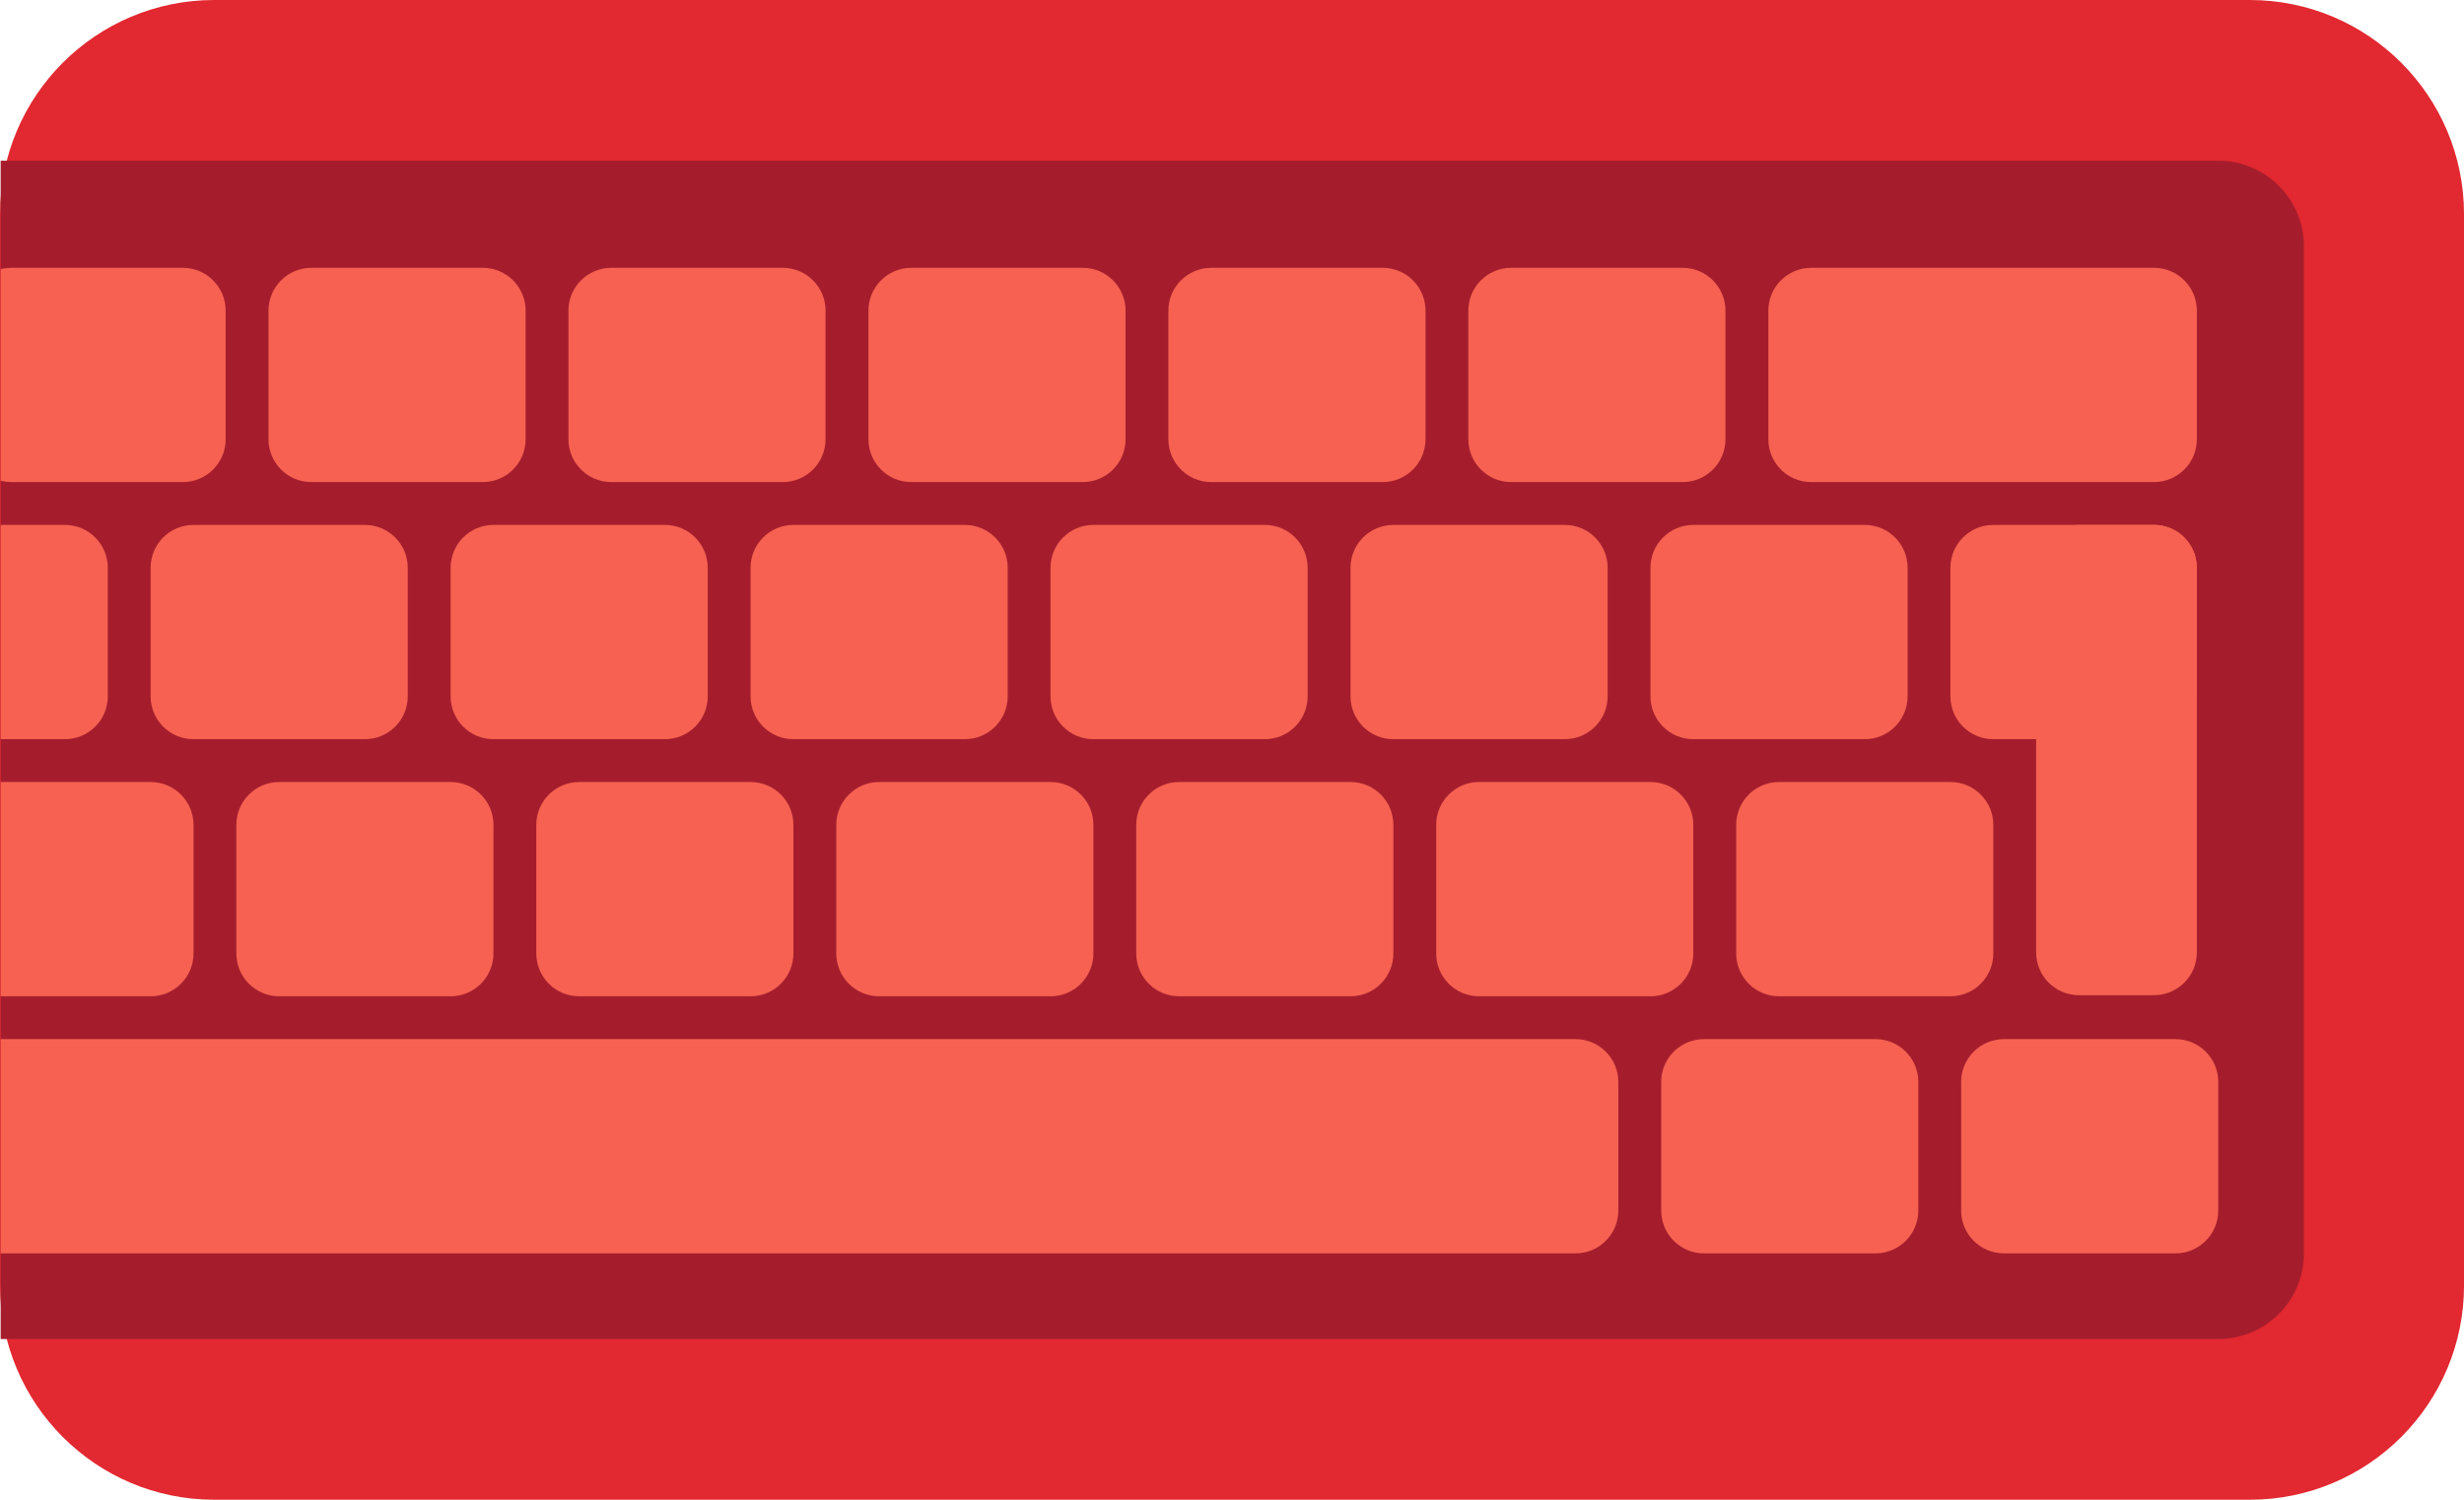
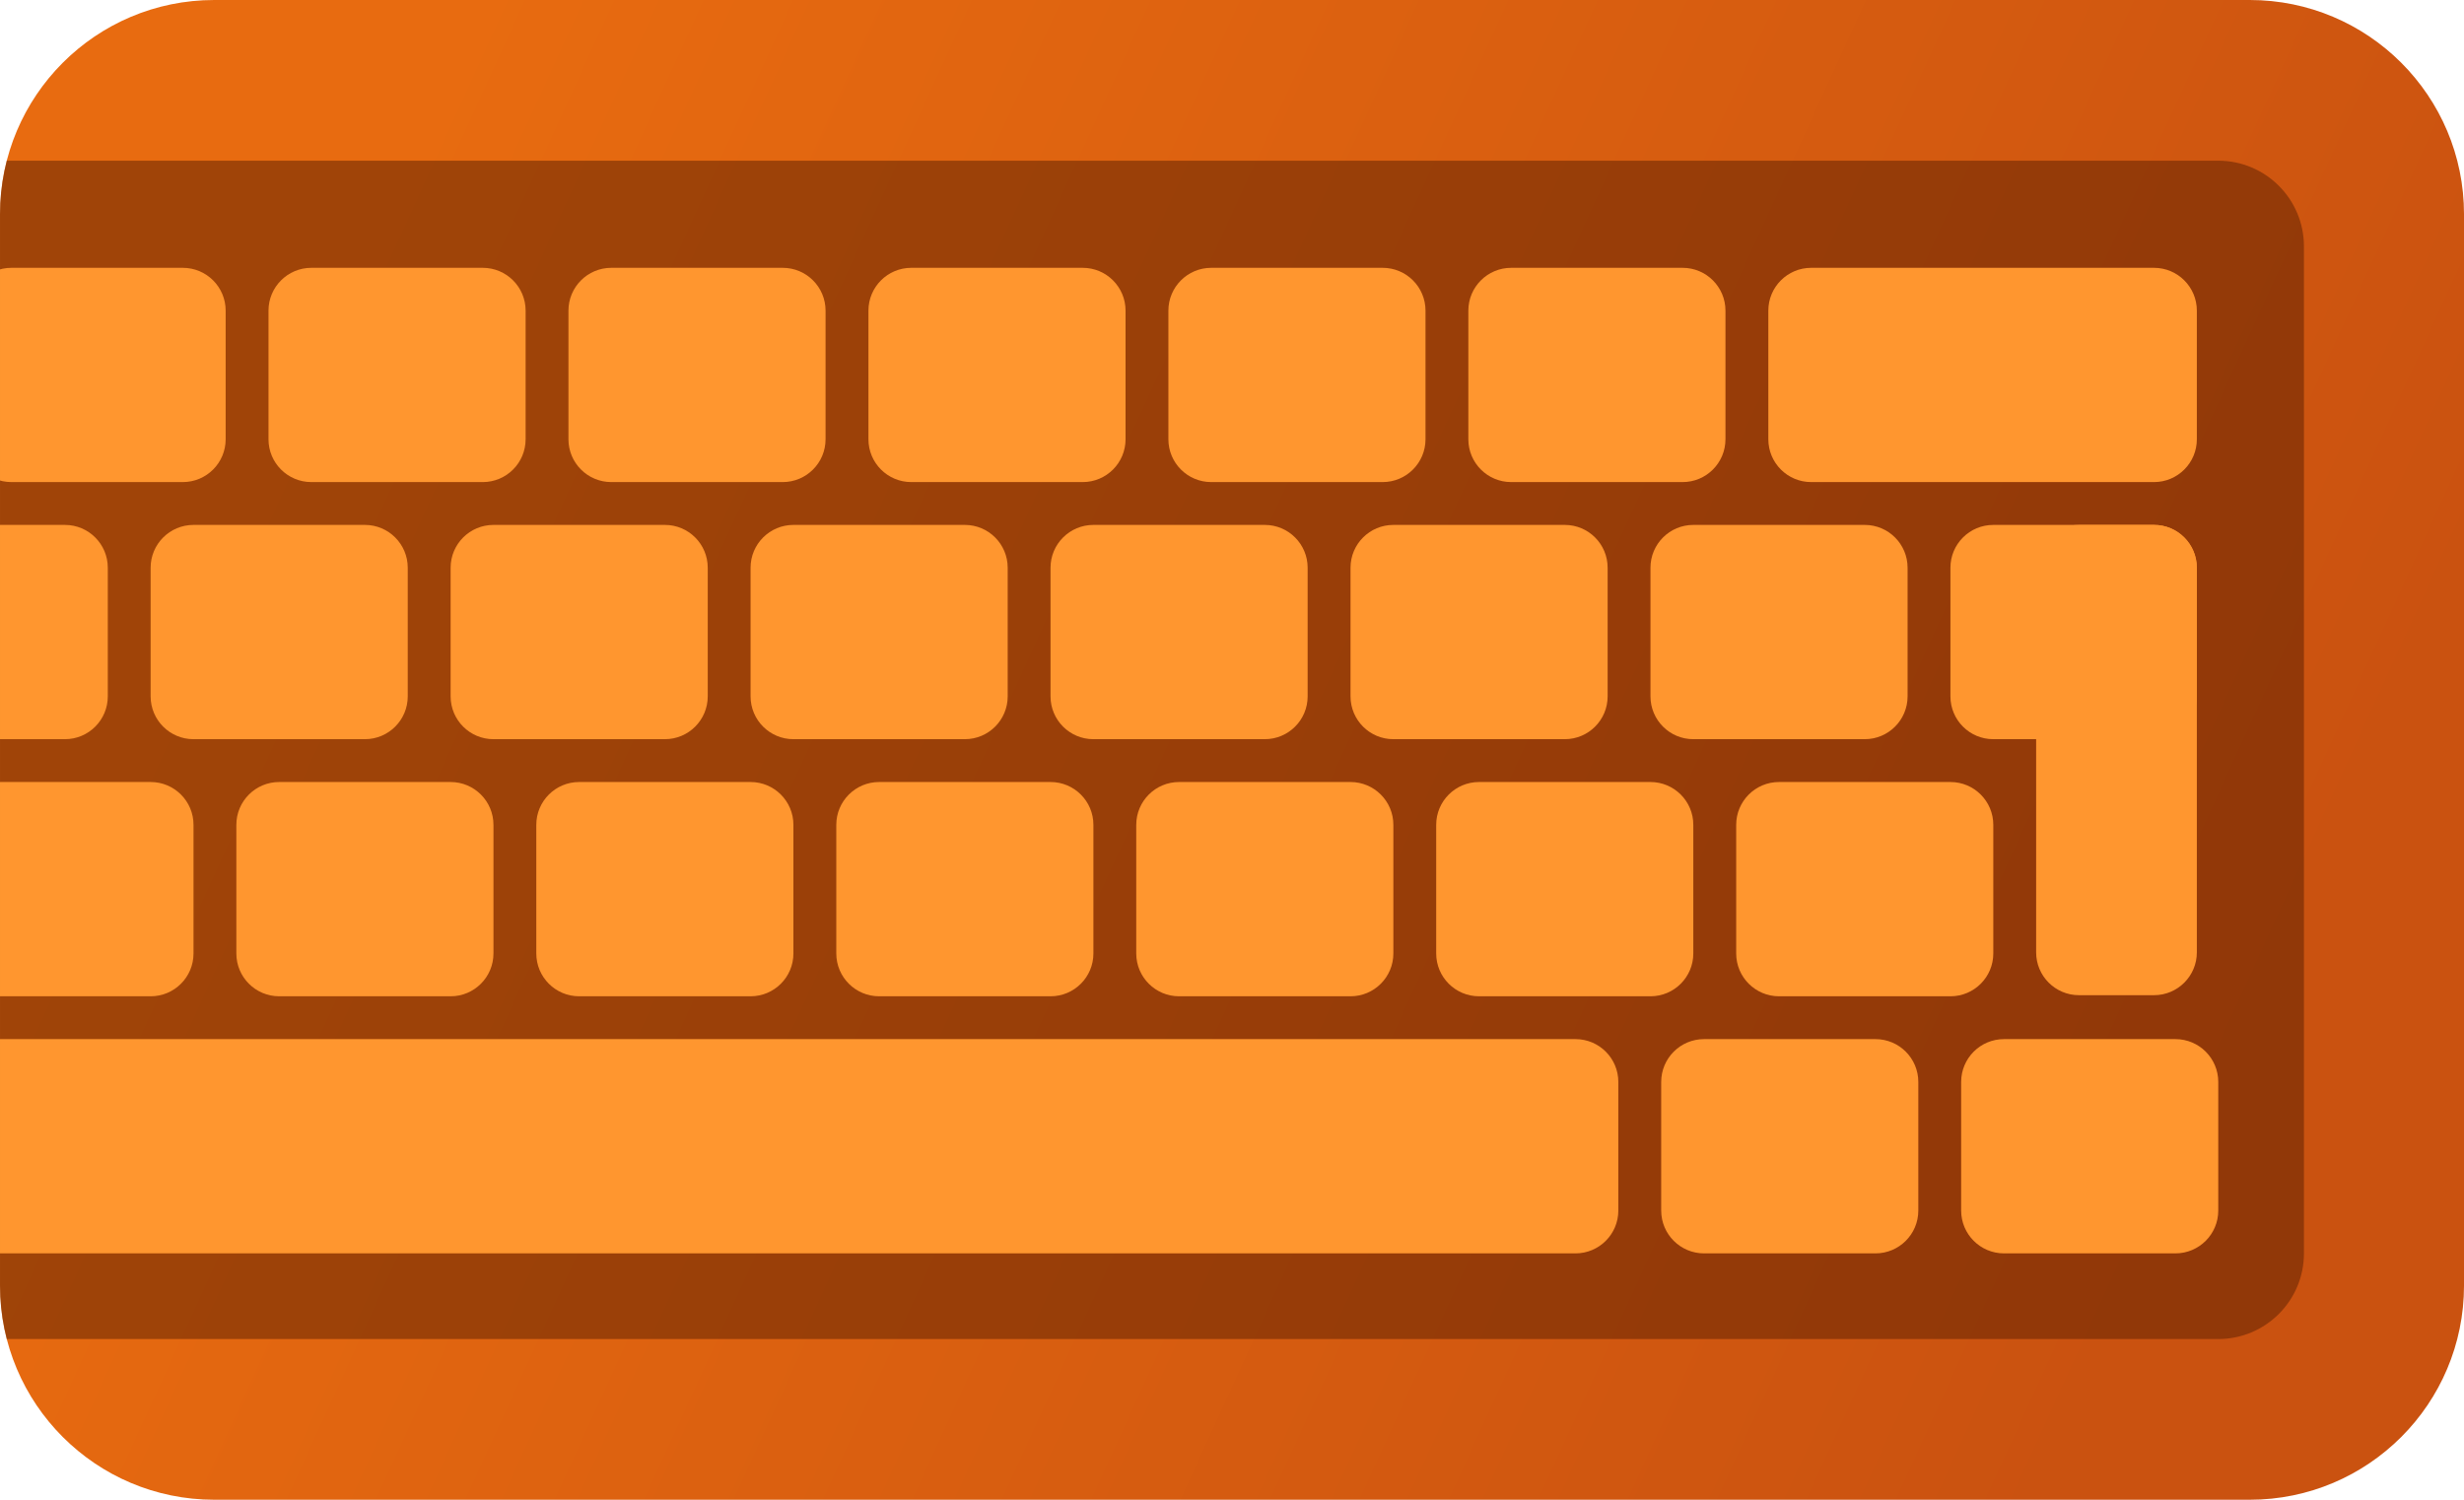
- <svg xmlns="http://www.w3.org/2000/svg" height="140" width="230" version="1.1" id="svg16997">
+ <svg xmlns="http://www.w3.org/2000/svg" xmlns:xlink="http://www.w3.org/1999/xlink" height="140" width="230" version="1.1" id="svg16997">
  <defs id="defs16935">
-     <clipPath clipPathUnits="userSpaceOnUse" id="a">
-       <rect style="fill:#99c1f1;stroke:none;stroke-width:4.763;stroke-linecap:round;stroke-dashoffset:26.4" width="60.854" height="37.042" x="-47.604" y="164.656" ry="2.117" rx="2.117" id="rect16932" />
+     <linearGradient id="linearGradient2">
+       <stop style="stop-color:#e66100;stop-opacity:1" offset="0" id="stop2" />
+       <stop style="stop-color:#c64600;stop-opacity:1" offset="1" id="stop3" />
+     </linearGradient>
+     <clipPath clipPathUnits="userSpaceOnUse" id="clipPath1">
+       <rect style="font-variation-settings:normal;opacity:1;vector-effect:none;fill:#ff7800;fill-opacity:0.939;stroke:none;stroke-width:4.763;stroke-linecap:round;stroke-linejoin:miter;stroke-miterlimit:4;stroke-dasharray:none;stroke-dashoffset:26.4;stroke-opacity:1;-inkscape-stroke:none;stop-color:#000000;stop-opacity:1" width="60.854" height="37.042" x="-47.62" ry="5.292" rx="5.292" id="rect2" y="164.656" />
    </clipPath>
+     <linearGradient xlink:href="#linearGradient2" id="linearGradient3" x1="35" y1="20" x2="210" y2="100" gradientUnits="userSpaceOnUse" />
  </defs>
-   <rect style="font-variation-settings:normal;opacity:1;vector-effect:none;fill:#e01b24;fill-opacity:0.939;stroke:none;stroke-width:18;stroke-linecap:round;stroke-linejoin:miter;stroke-miterlimit:4;stroke-dasharray:none;stroke-dashoffset:26.4;stroke-opacity:1;-inkscape-stroke:none;stop-color:#000000;stop-opacity:1" width="230" height="140" x="0.001" ry="20" rx="20" id="rect16937" y="0" />
-   <g transform="translate(179.982 -622.323) scale(3.77953)" clip-path="url(#a)" id="g16995">
+   <rect style="font-variation-settings:normal;opacity:1;vector-effect:none;fill:url(#linearGradient3);fill-opacity:0.939;stroke:none;stroke-width:18;stroke-linecap:round;stroke-linejoin:miter;stroke-miterlimit:4;stroke-dasharray:none;stroke-dashoffset:26.4;stroke-opacity:1;-inkscape-stroke:none;stop-color:#000000;stop-opacity:1" width="230" height="140" x="0.001" ry="20" rx="20" id="rect16937" y="0" />
+   <g transform="translate(179.982 -622.323) scale(3.77953)" clip-path="url(#clipPath1)" id="g16995">
    <g transform="translate(1.852 .265)" id="g16993">
-       <rect ry="2.117" rx="2.117" y="168.36" x="-52.102" height="29.104" width="59.531" style="display:inline;fill:#a51d2d;fill-opacity:1;stroke:none;stroke-width:1.549;stroke-linecap:round;stroke-linejoin:miter;stroke-miterlimit:4;stroke-dasharray:none;stroke-dashoffset:0;stroke-opacity:1;marker:none;marker-start:none;marker-mid:none;marker-end:none;paint-order:normal" id="rect16939" />
-       <rect style="display:inline;fill:#f66151;fill-opacity:1;stroke:none;stroke-width:1.058;stroke-linecap:round;stroke-linejoin:miter;stroke-miterlimit:4;stroke-dasharray:none;stroke-dashoffset:0;stroke-opacity:1;marker:none;marker-start:none;marker-mid:none;marker-end:none;paint-order:normal" width="6.35" height="5.292" x="-8.71" y="177.356" rx="1.058" ry="1.058" id="rect16941" />
-       <rect style="display:inline;fill:#f66151;fill-opacity:1;stroke:none;stroke-width:1.058;stroke-linecap:round;stroke-linejoin:miter;stroke-miterlimit:4;stroke-dasharray:none;stroke-dashoffset:0;stroke-opacity:1;marker:none;marker-start:none;marker-mid:none;marker-end:none;paint-order:normal" width="6.35" height="5.292" x="-16.118" y="177.356" rx="1.058" ry="1.058" id="rect16943" />
-       <rect style="display:inline;fill:#f66151;fill-opacity:1;stroke:none;stroke-width:1.058;stroke-linecap:round;stroke-linejoin:miter;stroke-miterlimit:4;stroke-dasharray:none;stroke-dashoffset:0;stroke-opacity:1;marker:none;marker-start:none;marker-mid:none;marker-end:none;paint-order:normal" width="6.35" height="5.292" x="-23.527" y="177.356" rx="1.058" ry="1.058" id="rect16945" />
-       <rect style="display:inline;fill:#f66151;fill-opacity:1;stroke:none;stroke-width:1.058;stroke-linecap:round;stroke-linejoin:miter;stroke-miterlimit:4;stroke-dasharray:none;stroke-dashoffset:0;stroke-opacity:1;marker:none;marker-start:none;marker-mid:none;marker-end:none;paint-order:normal" width="6.35" height="5.292" x="-30.935" y="177.356" rx="1.058" ry="1.058" id="rect16947" />
-       <rect style="display:inline;fill:#f66151;fill-opacity:1;stroke:none;stroke-width:1.058;stroke-linecap:round;stroke-linejoin:miter;stroke-miterlimit:4;stroke-dasharray:none;stroke-dashoffset:0;stroke-opacity:1;marker:none;marker-start:none;marker-mid:none;marker-end:none;paint-order:normal" width="6.35" height="5.292" x="-38.343" y="177.356" rx="1.058" ry="1.058" id="rect16949" />
-       <rect style="display:inline;fill:#f66151;fill-opacity:1;stroke:none;stroke-width:1.058;stroke-linecap:round;stroke-linejoin:miter;stroke-miterlimit:4;stroke-dasharray:none;stroke-dashoffset:0;stroke-opacity:1;marker:none;marker-start:none;marker-mid:none;marker-end:none;paint-order:normal" width="6.35" height="5.292" x="-45.752" y="177.356" rx="1.058" ry="1.058" id="rect16951" />
-       <rect style="display:inline;fill:#f66151;fill-opacity:1;stroke:none;stroke-width:1.058;stroke-linecap:round;stroke-linejoin:miter;stroke-miterlimit:4;stroke-dasharray:none;stroke-dashoffset:0;stroke-opacity:1;marker:none;marker-start:none;marker-mid:none;marker-end:none;paint-order:normal" width="6.35" height="5.292" x="-53.16" y="177.356" rx="1.058" ry="1.058" id="rect16953" />
-       <rect y="171.006" x="-5.799" height="5.292" width="10.583" style="display:inline;fill:#f66151;fill-opacity:1;stroke:none;stroke-width:1.058;stroke-linecap:round;stroke-linejoin:miter;stroke-miterlimit:4;stroke-dasharray:none;stroke-dashoffset:0;stroke-opacity:1;marker:none;marker-start:none;marker-mid:none;marker-end:none;paint-order:normal" rx="1.058" ry="1.058" id="rect16955" />
-       <rect style="display:inline;fill:#f66151;fill-opacity:1;stroke:none;stroke-width:1.058;stroke-linecap:round;stroke-linejoin:miter;stroke-miterlimit:4;stroke-dasharray:none;stroke-dashoffset:0;stroke-opacity:1;marker:none;marker-start:none;marker-mid:none;marker-end:none;paint-order:normal" width="6.35" height="5.292" x="-13.208" y="171.006" rx="1.058" ry="1.058" id="rect16957" />
-       <rect y="177.356" x="-1.302" height="5.292" width="6.085" style="display:inline;fill:#f66151;fill-opacity:1;stroke:none;stroke-width:1.058;stroke-linecap:round;stroke-linejoin:miter;stroke-miterlimit:4;stroke-dasharray:none;stroke-dashoffset:0;stroke-opacity:1;marker:none;marker-start:none;marker-mid:none;marker-end:none;paint-order:normal" rx="1.058" ry="1.058" id="rect16959" />
-       <rect style="display:inline;fill:#f66151;fill-opacity:1;stroke:none;stroke-width:1.058;stroke-linecap:round;stroke-linejoin:miter;stroke-miterlimit:4;stroke-dasharray:none;stroke-dashoffset:0;stroke-opacity:1;marker:none;marker-start:none;marker-mid:none;marker-end:none;paint-order:normal" width="3.969" height="11.615" x=".815" y="177.356" rx="1.058" ry="1.058" id="rect16961" />
-       <rect style="display:inline;fill:#f66151;fill-opacity:1;stroke:none;stroke-width:1.058;stroke-linecap:round;stroke-linejoin:miter;stroke-miterlimit:4;stroke-dasharray:none;stroke-dashoffset:0;stroke-opacity:1;marker:none;marker-start:none;marker-mid:none;marker-end:none;paint-order:normal" width="6.35" height="5.292" x="-20.616" y="171.006" rx="1.058" ry="1.058" id="rect16963" />
-       <rect style="display:inline;fill:#f66151;fill-opacity:1;stroke:none;stroke-width:1.058;stroke-linecap:round;stroke-linejoin:miter;stroke-miterlimit:4;stroke-dasharray:none;stroke-dashoffset:0;stroke-opacity:1;marker:none;marker-start:none;marker-mid:none;marker-end:none;paint-order:normal" width="6.35" height="5.292" x="-28.024" y="171.006" rx="1.058" ry="1.058" id="rect16965" />
-       <rect style="display:inline;fill:#f66151;fill-opacity:1;stroke:none;stroke-width:1.058;stroke-linecap:round;stroke-linejoin:miter;stroke-miterlimit:4;stroke-dasharray:none;stroke-dashoffset:0;stroke-opacity:1;marker:none;marker-start:none;marker-mid:none;marker-end:none;paint-order:normal" width="6.35" height="5.292" x="-35.433" y="171.006" rx="1.058" ry="1.058" id="rect16967" />
-       <rect style="display:inline;fill:#f66151;fill-opacity:1;stroke:none;stroke-width:1.058;stroke-linecap:round;stroke-linejoin:miter;stroke-miterlimit:4;stroke-dasharray:none;stroke-dashoffset:0;stroke-opacity:1;marker:none;marker-start:none;marker-mid:none;marker-end:none;paint-order:normal" width="6.35" height="5.292" x="-42.841" y="171.006" rx="1.058" ry="1.058" id="rect16969" />
-       <rect style="display:inline;fill:#f66151;fill-opacity:1;stroke:none;stroke-width:1.058;stroke-linecap:round;stroke-linejoin:miter;stroke-miterlimit:4;stroke-dasharray:none;stroke-dashoffset:0;stroke-opacity:1;marker:none;marker-start:none;marker-mid:none;marker-end:none;paint-order:normal" width="6.35" height="5.292" x="-50.249" y="171.006" rx="1.058" ry="1.058" id="rect16971" />
-       <rect style="display:inline;fill:#f66151;fill-opacity:1;stroke:none;stroke-width:1.058;stroke-linecap:round;stroke-linejoin:miter;stroke-miterlimit:4;stroke-dasharray:none;stroke-dashoffset:0;stroke-opacity:1;marker:none;marker-start:none;marker-mid:none;marker-end:none;paint-order:normal" width="6.35" height="5.292" x="-6.593" y="183.706" rx="1.058" ry="1.058" id="rect16973" />
-       <rect style="display:inline;fill:#f66151;fill-opacity:1;stroke:none;stroke-width:1.058;stroke-linecap:round;stroke-linejoin:miter;stroke-miterlimit:4;stroke-dasharray:none;stroke-dashoffset:0;stroke-opacity:1;marker:none;marker-start:none;marker-mid:none;marker-end:none;paint-order:normal" width="6.35" height="5.292" x="-14.002" y="183.706" rx="1.058" ry="1.058" id="rect16975" />
-       <rect style="display:inline;fill:#f66151;fill-opacity:1;stroke:none;stroke-width:1.058;stroke-linecap:round;stroke-linejoin:miter;stroke-miterlimit:4;stroke-dasharray:none;stroke-dashoffset:0;stroke-opacity:1;marker:none;marker-start:none;marker-mid:none;marker-end:none;paint-order:normal" width="6.35" height="5.292" x="-21.41" y="183.706" rx="1.058" ry="1.058" id="rect16977" />
-       <rect style="display:inline;fill:#f66151;fill-opacity:1;stroke:none;stroke-width:1.058;stroke-linecap:round;stroke-linejoin:miter;stroke-miterlimit:4;stroke-dasharray:none;stroke-dashoffset:0;stroke-opacity:1;marker:none;marker-start:none;marker-mid:none;marker-end:none;paint-order:normal" width="6.35" height="5.292" x="-28.818" y="183.706" rx="1.058" ry="1.058" id="rect16979" />
-       <rect style="display:inline;fill:#f66151;fill-opacity:1;stroke:none;stroke-width:1.058;stroke-linecap:round;stroke-linejoin:miter;stroke-miterlimit:4;stroke-dasharray:none;stroke-dashoffset:0;stroke-opacity:1;marker:none;marker-start:none;marker-mid:none;marker-end:none;paint-order:normal" width="6.35" height="5.292" x="-36.227" y="183.706" rx="1.058" ry="1.058" id="rect16981" />
-       <rect style="display:inline;fill:#f66151;fill-opacity:1;stroke:none;stroke-width:1.058;stroke-linecap:round;stroke-linejoin:miter;stroke-miterlimit:4;stroke-dasharray:none;stroke-dashoffset:0;stroke-opacity:1;marker:none;marker-start:none;marker-mid:none;marker-end:none;paint-order:normal" width="6.35" height="5.292" x="-43.635" y="183.706" rx="1.058" ry="1.058" id="rect16983" />
-       <rect style="display:inline;fill:#f66151;fill-opacity:1;stroke:none;stroke-width:1.058;stroke-linecap:round;stroke-linejoin:miter;stroke-miterlimit:4;stroke-dasharray:none;stroke-dashoffset:0;stroke-opacity:1;marker:none;marker-start:none;marker-mid:none;marker-end:none;paint-order:normal" width="6.35" height="5.292" x="-51.043" y="183.706" rx="1.058" ry="1.058" id="rect16985" />
-       <rect style="display:inline;fill:#f66151;fill-opacity:1;stroke:none;stroke-width:1.058;stroke-linecap:round;stroke-linejoin:miter;stroke-miterlimit:4;stroke-dasharray:none;stroke-dashoffset:0;stroke-opacity:1;marker:none;marker-start:none;marker-mid:none;marker-end:none;paint-order:normal" width="6.35" height="5.292" x="-1.037" y="190.056" rx="1.058" ry="1.058" id="rect16987" />
-       <rect style="display:inline;fill:#f66151;fill-opacity:1;stroke:none;stroke-width:1.058;stroke-linecap:round;stroke-linejoin:miter;stroke-miterlimit:4;stroke-dasharray:none;stroke-dashoffset:0;stroke-opacity:1;marker:none;marker-start:none;marker-mid:none;marker-end:none;paint-order:normal" width="6.35" height="5.292" x="-8.445" y="190.056" rx="1.058" ry="1.058" id="rect16989" />
-       <rect style="display:inline;fill:#f66151;fill-opacity:1;stroke:none;stroke-width:1.058;stroke-linecap:round;stroke-linejoin:miter;stroke-miterlimit:4;stroke-dasharray:none;stroke-dashoffset:0;stroke-opacity:1;marker:none;marker-start:none;marker-mid:none;marker-end:none;paint-order:normal" width="42.598" height="5.292" x="-52.102" y="190.056" rx="1.058" ry="1.058" id="rect16991" />
+       <rect ry="2.117" rx="2.117" y="168.36" x="-52.102" height="29.104" width="59.531" style="display:inline;fill:#5c2000;fill-opacity:0.512;stroke:none;stroke-width:1.549;stroke-linecap:round;stroke-linejoin:miter;stroke-miterlimit:4;stroke-dasharray:none;stroke-dashoffset:0;stroke-opacity:1;marker:none;marker-start:none;marker-mid:none;marker-end:none;paint-order:normal" id="rect16939" />
+       <rect style="display:inline;fill:#ff962f;fill-opacity:1;stroke:none;stroke-width:1.058;stroke-linecap:round;stroke-linejoin:miter;stroke-miterlimit:4;stroke-dasharray:none;stroke-dashoffset:0;stroke-opacity:1;marker:none;marker-start:none;marker-mid:none;marker-end:none;paint-order:normal" width="6.35" height="5.292" x="-8.71" y="177.356" rx="1.058" ry="1.058" id="rect16941" />
+       <rect style="display:inline;fill:#ff962f;fill-opacity:1;stroke:none;stroke-width:1.058;stroke-linecap:round;stroke-linejoin:miter;stroke-miterlimit:4;stroke-dasharray:none;stroke-dashoffset:0;stroke-opacity:1;marker:none;marker-start:none;marker-mid:none;marker-end:none;paint-order:normal" width="6.35" height="5.292" x="-16.118" y="177.356" rx="1.058" ry="1.058" id="rect16943" />
+       <rect style="display:inline;fill:#ff962f;fill-opacity:1;stroke:none;stroke-width:1.058;stroke-linecap:round;stroke-linejoin:miter;stroke-miterlimit:4;stroke-dasharray:none;stroke-dashoffset:0;stroke-opacity:1;marker:none;marker-start:none;marker-mid:none;marker-end:none;paint-order:normal" width="6.35" height="5.292" x="-23.527" y="177.356" rx="1.058" ry="1.058" id="rect16945" />
+       <rect style="display:inline;fill:#ff962f;fill-opacity:1;stroke:none;stroke-width:1.058;stroke-linecap:round;stroke-linejoin:miter;stroke-miterlimit:4;stroke-dasharray:none;stroke-dashoffset:0;stroke-opacity:1;marker:none;marker-start:none;marker-mid:none;marker-end:none;paint-order:normal" width="6.35" height="5.292" x="-30.935" y="177.356" rx="1.058" ry="1.058" id="rect16947" />
+       <rect style="display:inline;fill:#ff962f;fill-opacity:1;stroke:none;stroke-width:1.058;stroke-linecap:round;stroke-linejoin:miter;stroke-miterlimit:4;stroke-dasharray:none;stroke-dashoffset:0;stroke-opacity:1;marker:none;marker-start:none;marker-mid:none;marker-end:none;paint-order:normal" width="6.35" height="5.292" x="-38.343" y="177.356" rx="1.058" ry="1.058" id="rect16949" />
+       <rect style="display:inline;fill:#ff962f;fill-opacity:1;stroke:none;stroke-width:1.058;stroke-linecap:round;stroke-linejoin:miter;stroke-miterlimit:4;stroke-dasharray:none;stroke-dashoffset:0;stroke-opacity:1;marker:none;marker-start:none;marker-mid:none;marker-end:none;paint-order:normal" width="6.35" height="5.292" x="-45.752" y="177.356" rx="1.058" ry="1.058" id="rect16951" />
+       <rect style="display:inline;fill:#ff962f;fill-opacity:1;stroke:none;stroke-width:1.058;stroke-linecap:round;stroke-linejoin:miter;stroke-miterlimit:4;stroke-dasharray:none;stroke-dashoffset:0;stroke-opacity:1;marker:none;marker-start:none;marker-mid:none;marker-end:none;paint-order:normal" width="6.35" height="5.292" x="-53.16" y="177.356" rx="1.058" ry="1.058" id="rect16953" />
+       <rect y="171.006" x="-5.799" height="5.292" width="10.583" style="display:inline;fill:#ff962f;fill-opacity:1;stroke:none;stroke-width:1.058;stroke-linecap:round;stroke-linejoin:miter;stroke-miterlimit:4;stroke-dasharray:none;stroke-dashoffset:0;stroke-opacity:1;marker:none;marker-start:none;marker-mid:none;marker-end:none;paint-order:normal" rx="1.058" ry="1.058" id="rect16955" />
+       <rect style="display:inline;fill:#ff962f;fill-opacity:1;stroke:none;stroke-width:1.058;stroke-linecap:round;stroke-linejoin:miter;stroke-miterlimit:4;stroke-dasharray:none;stroke-dashoffset:0;stroke-opacity:1;marker:none;marker-start:none;marker-mid:none;marker-end:none;paint-order:normal" width="6.35" height="5.292" x="-13.208" y="171.006" rx="1.058" ry="1.058" id="rect16957" />
+       <rect y="177.356" x="-1.302" height="5.292" width="6.085" style="display:inline;fill:#ff962f;fill-opacity:1;stroke:none;stroke-width:1.058;stroke-linecap:round;stroke-linejoin:miter;stroke-miterlimit:4;stroke-dasharray:none;stroke-dashoffset:0;stroke-opacity:1;marker:none;marker-start:none;marker-mid:none;marker-end:none;paint-order:normal" rx="1.058" ry="1.058" id="rect16959" />
+       <rect style="display:inline;fill:#ff962f;fill-opacity:1;stroke:none;stroke-width:1.058;stroke-linecap:round;stroke-linejoin:miter;stroke-miterlimit:4;stroke-dasharray:none;stroke-dashoffset:0;stroke-opacity:1;marker:none;marker-start:none;marker-mid:none;marker-end:none;paint-order:normal" width="3.969" height="11.615" x=".815" y="177.356" rx="1.058" ry="1.058" id="rect16961" />
+       <rect style="display:inline;fill:#ff962f;fill-opacity:1;stroke:none;stroke-width:1.058;stroke-linecap:round;stroke-linejoin:miter;stroke-miterlimit:4;stroke-dasharray:none;stroke-dashoffset:0;stroke-opacity:1;marker:none;marker-start:none;marker-mid:none;marker-end:none;paint-order:normal" width="6.35" height="5.292" x="-20.616" y="171.006" rx="1.058" ry="1.058" id="rect16963" />
+       <rect style="display:inline;fill:#ff962f;fill-opacity:1;stroke:none;stroke-width:1.058;stroke-linecap:round;stroke-linejoin:miter;stroke-miterlimit:4;stroke-dasharray:none;stroke-dashoffset:0;stroke-opacity:1;marker:none;marker-start:none;marker-mid:none;marker-end:none;paint-order:normal" width="6.35" height="5.292" x="-28.024" y="171.006" rx="1.058" ry="1.058" id="rect16965" />
+       <rect style="display:inline;fill:#ff962f;fill-opacity:1;stroke:none;stroke-width:1.058;stroke-linecap:round;stroke-linejoin:miter;stroke-miterlimit:4;stroke-dasharray:none;stroke-dashoffset:0;stroke-opacity:1;marker:none;marker-start:none;marker-mid:none;marker-end:none;paint-order:normal" width="6.35" height="5.292" x="-35.433" y="171.006" rx="1.058" ry="1.058" id="rect16967" />
+       <rect style="display:inline;fill:#ff962f;fill-opacity:1;stroke:none;stroke-width:1.058;stroke-linecap:round;stroke-linejoin:miter;stroke-miterlimit:4;stroke-dasharray:none;stroke-dashoffset:0;stroke-opacity:1;marker:none;marker-start:none;marker-mid:none;marker-end:none;paint-order:normal" width="6.35" height="5.292" x="-42.841" y="171.006" rx="1.058" ry="1.058" id="rect16969" />
+       <rect style="display:inline;fill:#ff962f;fill-opacity:1;stroke:none;stroke-width:1.058;stroke-linecap:round;stroke-linejoin:miter;stroke-miterlimit:4;stroke-dasharray:none;stroke-dashoffset:0;stroke-opacity:1;marker:none;marker-start:none;marker-mid:none;marker-end:none;paint-order:normal" width="6.35" height="5.292" x="-50.249" y="171.006" rx="1.058" ry="1.058" id="rect16971" />
+       <rect style="display:inline;fill:#ff962f;fill-opacity:1;stroke:none;stroke-width:1.058;stroke-linecap:round;stroke-linejoin:miter;stroke-miterlimit:4;stroke-dasharray:none;stroke-dashoffset:0;stroke-opacity:1;marker:none;marker-start:none;marker-mid:none;marker-end:none;paint-order:normal" width="6.35" height="5.292" x="-6.593" y="183.706" rx="1.058" ry="1.058" id="rect16973" />
+       <rect style="display:inline;fill:#ff962f;fill-opacity:1;stroke:none;stroke-width:1.058;stroke-linecap:round;stroke-linejoin:miter;stroke-miterlimit:4;stroke-dasharray:none;stroke-dashoffset:0;stroke-opacity:1;marker:none;marker-start:none;marker-mid:none;marker-end:none;paint-order:normal" width="6.35" height="5.292" x="-14.002" y="183.706" rx="1.058" ry="1.058" id="rect16975" />
+       <rect style="display:inline;fill:#ff962f;fill-opacity:1;stroke:none;stroke-width:1.058;stroke-linecap:round;stroke-linejoin:miter;stroke-miterlimit:4;stroke-dasharray:none;stroke-dashoffset:0;stroke-opacity:1;marker:none;marker-start:none;marker-mid:none;marker-end:none;paint-order:normal" width="6.35" height="5.292" x="-21.41" y="183.706" rx="1.058" ry="1.058" id="rect16977" />
+       <rect style="display:inline;fill:#ff962f;fill-opacity:1;stroke:none;stroke-width:1.058;stroke-linecap:round;stroke-linejoin:miter;stroke-miterlimit:4;stroke-dasharray:none;stroke-dashoffset:0;stroke-opacity:1;marker:none;marker-start:none;marker-mid:none;marker-end:none;paint-order:normal" width="6.35" height="5.292" x="-28.818" y="183.706" rx="1.058" ry="1.058" id="rect16979" />
+       <rect style="display:inline;fill:#ff962f;fill-opacity:1;stroke:none;stroke-width:1.058;stroke-linecap:round;stroke-linejoin:miter;stroke-miterlimit:4;stroke-dasharray:none;stroke-dashoffset:0;stroke-opacity:1;marker:none;marker-start:none;marker-mid:none;marker-end:none;paint-order:normal" width="6.35" height="5.292" x="-36.227" y="183.706" rx="1.058" ry="1.058" id="rect16981" />
+       <rect style="display:inline;fill:#ff962f;fill-opacity:1;stroke:none;stroke-width:1.058;stroke-linecap:round;stroke-linejoin:miter;stroke-miterlimit:4;stroke-dasharray:none;stroke-dashoffset:0;stroke-opacity:1;marker:none;marker-start:none;marker-mid:none;marker-end:none;paint-order:normal" width="6.35" height="5.292" x="-43.635" y="183.706" rx="1.058" ry="1.058" id="rect16983" />
+       <rect style="display:inline;fill:#ff962f;fill-opacity:1;stroke:none;stroke-width:1.058;stroke-linecap:round;stroke-linejoin:miter;stroke-miterlimit:4;stroke-dasharray:none;stroke-dashoffset:0;stroke-opacity:1;marker:none;marker-start:none;marker-mid:none;marker-end:none;paint-order:normal" width="6.35" height="5.292" x="-51.043" y="183.706" rx="1.058" ry="1.058" id="rect16985" />
+       <rect style="display:inline;fill:#ff962f;fill-opacity:1;stroke:none;stroke-width:1.058;stroke-linecap:round;stroke-linejoin:miter;stroke-miterlimit:4;stroke-dasharray:none;stroke-dashoffset:0;stroke-opacity:1;marker:none;marker-start:none;marker-mid:none;marker-end:none;paint-order:normal" width="6.35" height="5.292" x="-1.037" y="190.056" rx="1.058" ry="1.058" id="rect16987" />
+       <rect style="display:inline;fill:#ff962f;fill-opacity:1;stroke:none;stroke-width:1.058;stroke-linecap:round;stroke-linejoin:miter;stroke-miterlimit:4;stroke-dasharray:none;stroke-dashoffset:0;stroke-opacity:1;marker:none;marker-start:none;marker-mid:none;marker-end:none;paint-order:normal" width="6.35" height="5.292" x="-8.445" y="190.056" rx="1.058" ry="1.058" id="rect16989" />
+       <rect style="display:inline;fill:#ff962f;fill-opacity:1;stroke:none;stroke-width:1.058;stroke-linecap:round;stroke-linejoin:miter;stroke-miterlimit:4;stroke-dasharray:none;stroke-dashoffset:0;stroke-opacity:1;marker:none;marker-start:none;marker-mid:none;marker-end:none;paint-order:normal" width="42.598" height="5.292" x="-52.102" y="190.056" rx="1.058" ry="1.058" id="rect16991" />
    </g>
  </g>
</svg>
